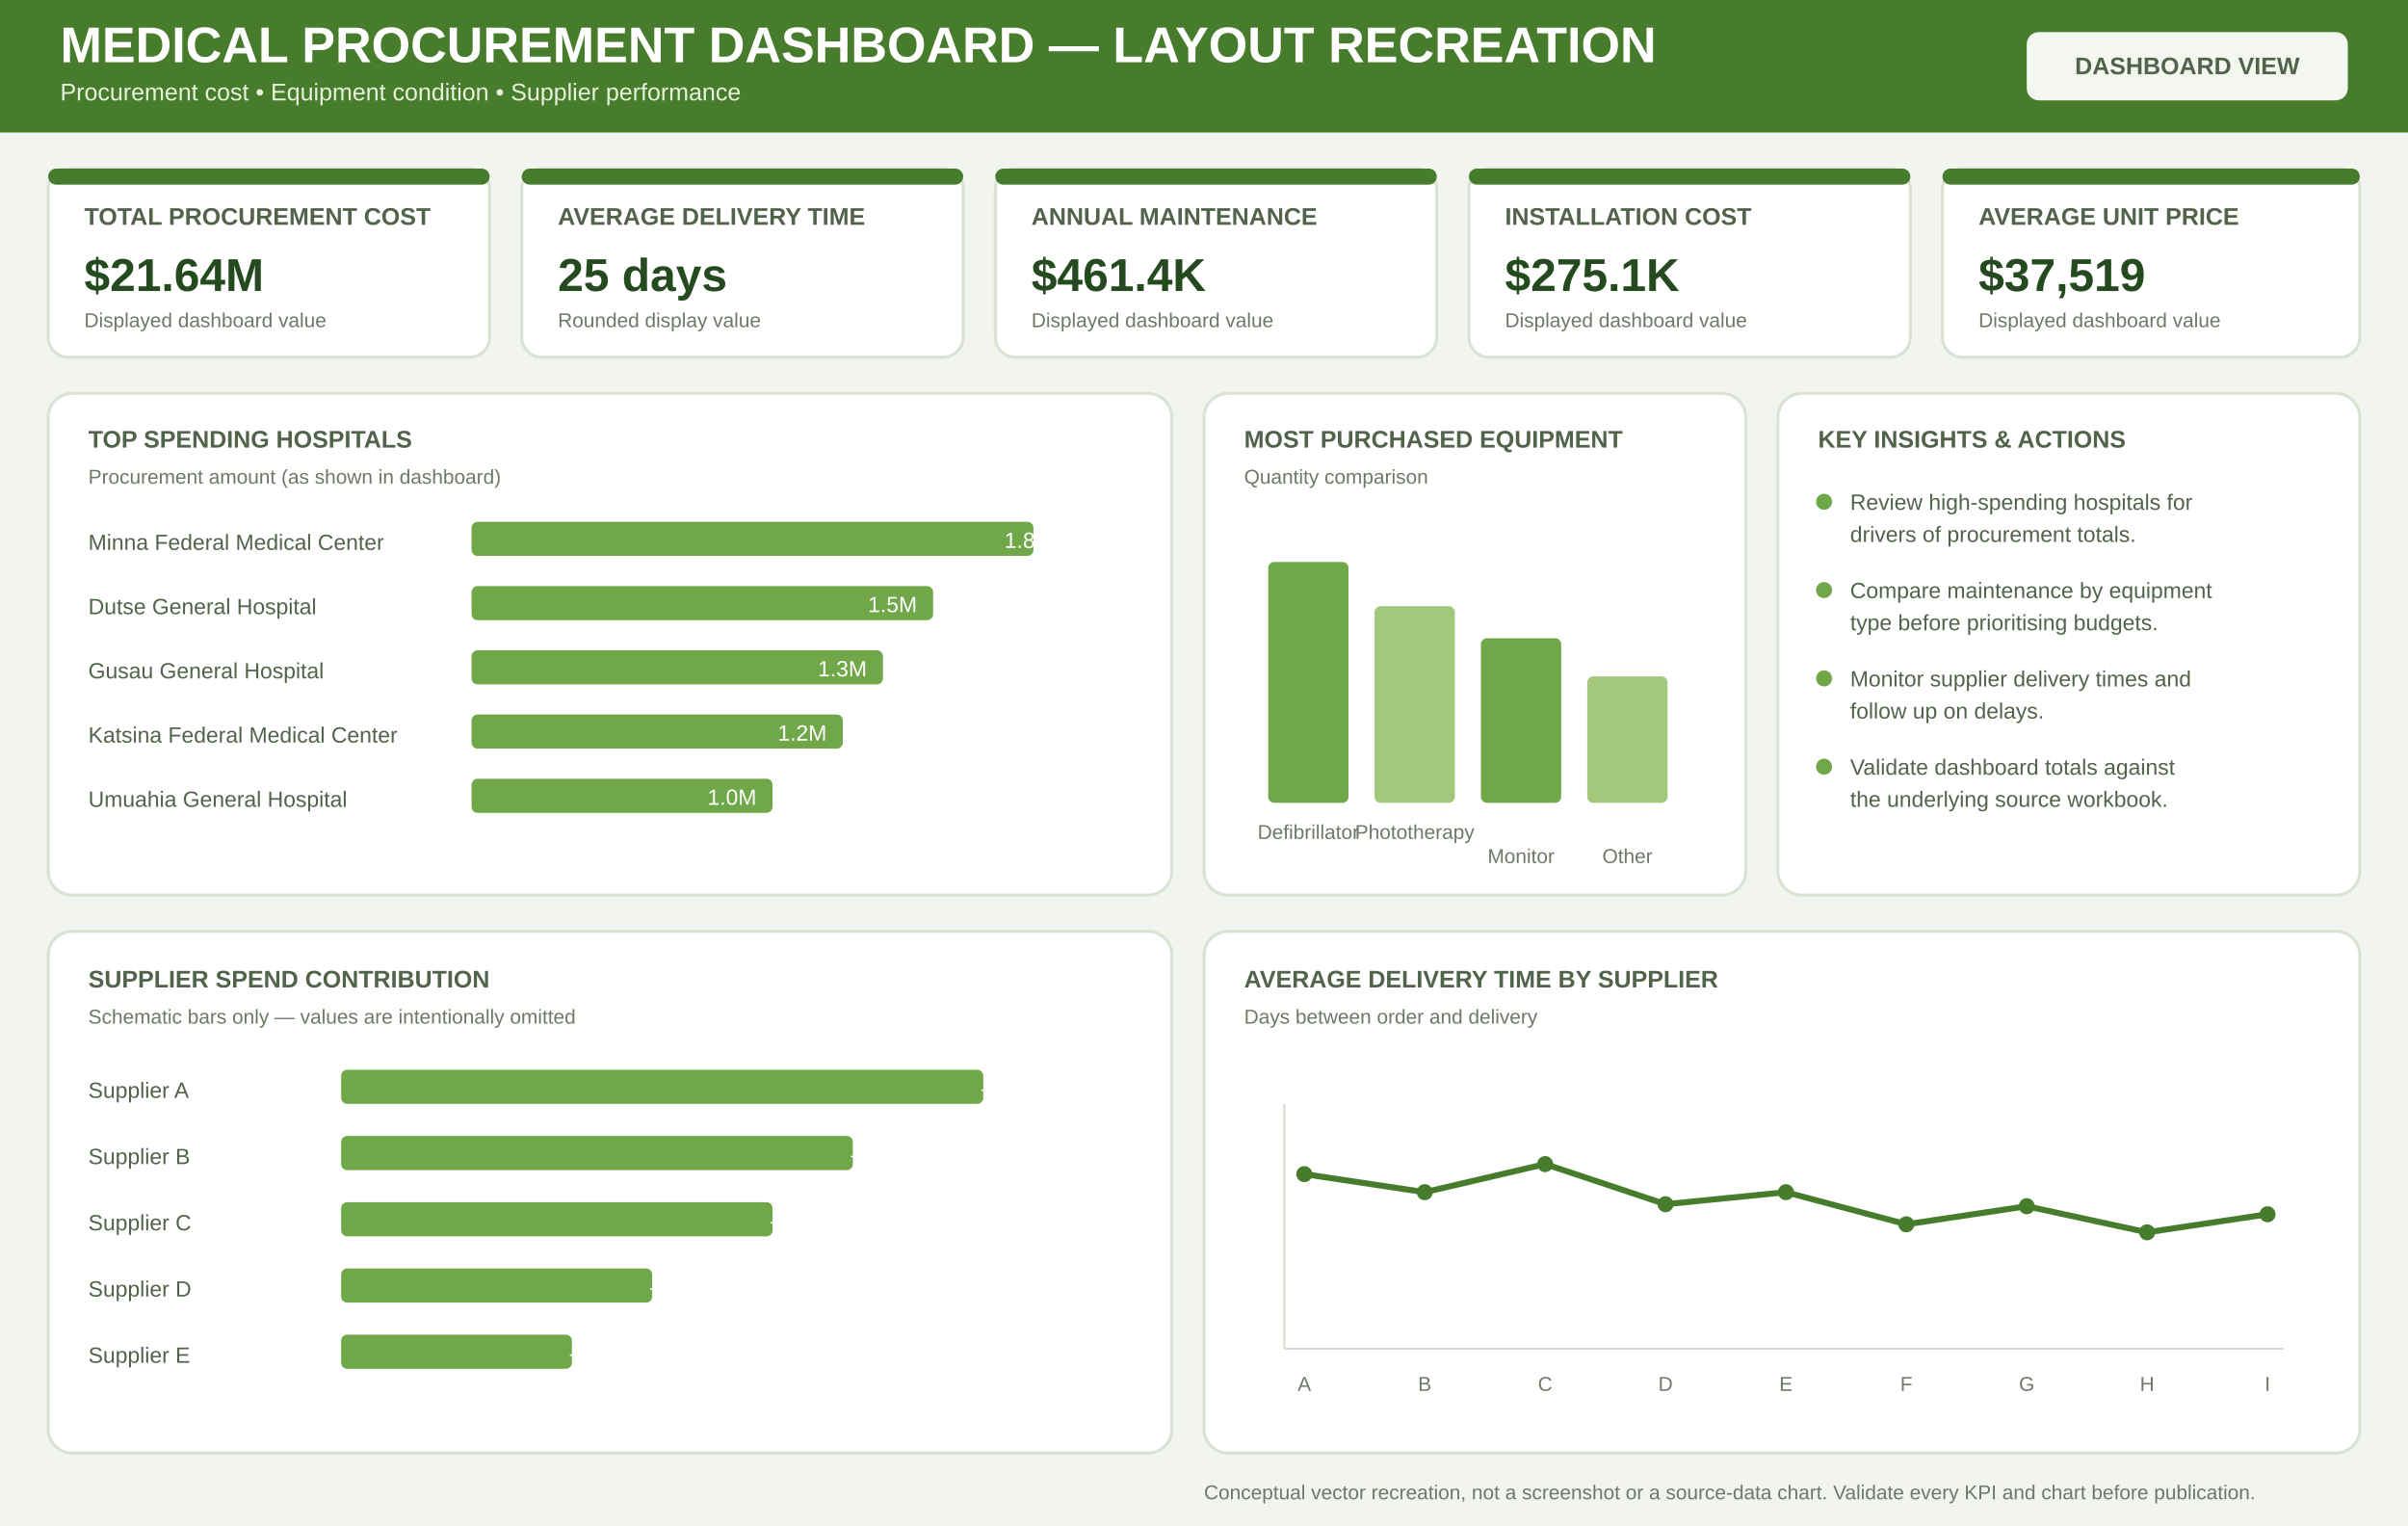
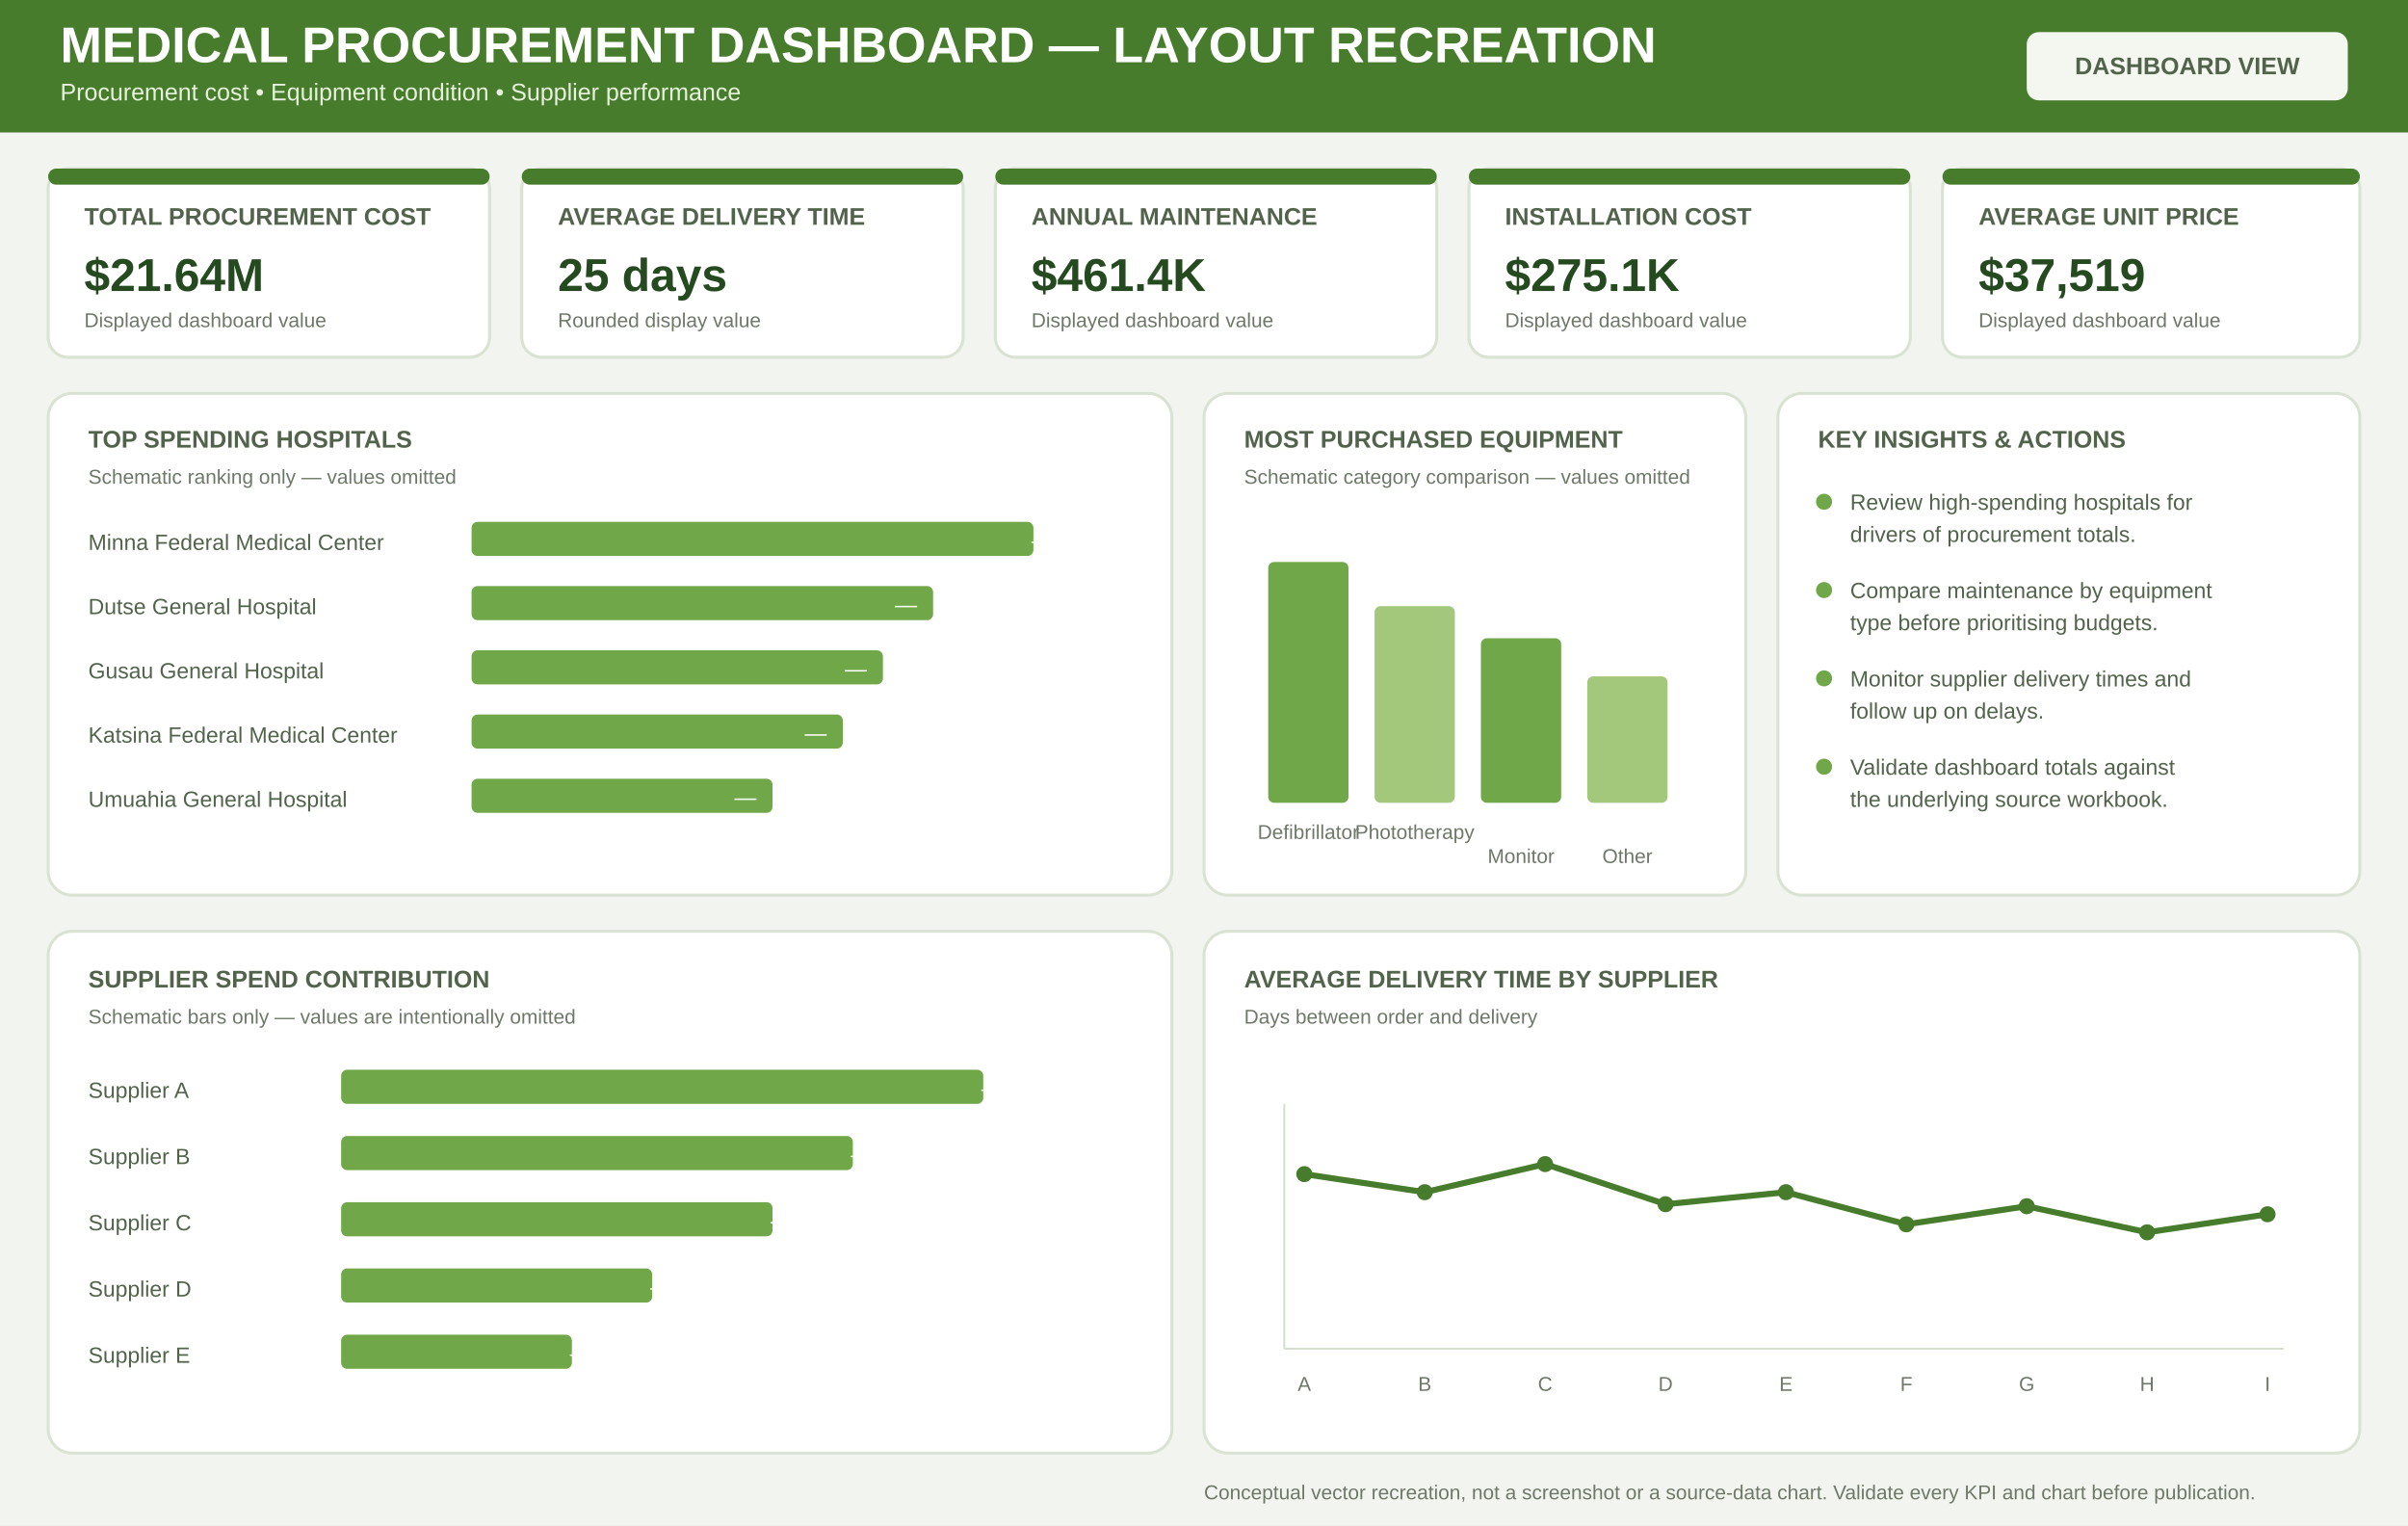
<svg xmlns="http://www.w3.org/2000/svg" width="1200" height="760" viewBox="0 0 1200 760">
  <defs>
    <style>
.bg{fill:#f2f5ef}.panel{fill:#fff;stroke:#d9e2d3;stroke-width:1.5}.green{fill:#477c2c}.dark{fill:#24491f}.muted{fill:#6d7868}.title{font:700 25px Arial,sans-serif;fill:#fff}.subtitle{font:12px Arial,sans-serif;fill:#e7f2dc}.label{font:700 12px Arial,sans-serif;fill:#52634b}.value{font:700 23px Arial,sans-serif;fill:#254a20}.small{font:11px Arial,sans-serif;fill:#52634b}.tiny{font:10px Arial,sans-serif;fill:#6d7868}.bar{fill:#70a849}.bar2{fill:#a3c77b}.line{fill:none;stroke:#477c2c;stroke-width:3}.dot{fill:#477c2c}
</style>
  </defs>
  <rect class="bg" width="1200" height="760" />
  <rect class="green" width="1200" height="66" />
  <text x="30" y="31" class="title">MEDICAL PROCUREMENT DASHBOARD — LAYOUT RECREATION</text>
  <text x="30" y="50" class="subtitle">Procurement cost • Equipment condition • Supplier performance</text>
  <rect x="1010" y="16" width="160" height="34" rx="6" fill="#f4f7ef" />
  <text x="1090" y="37" text-anchor="middle" class="label">DASHBOARD VIEW</text>
  <g>
    <rect class="panel" x="24" y="84" width="220" height="94" rx="10" />
    <rect class="green" x="24" y="84" width="220" height="8" rx="4" />
    <text class="label" x="42" y="112">TOTAL PROCUREMENT COST</text>
    <text class="value" x="42" y="145">$21.64M</text>
    <text class="tiny" x="42" y="163">Displayed dashboard value</text>
    <rect class="panel" x="260" y="84" width="220" height="94" rx="10" />
    <rect class="green" x="260" y="84" width="220" height="8" rx="4" />
    <text class="label" x="278" y="112">AVERAGE DELIVERY TIME</text>
    <text class="value" x="278" y="145">25 days</text>
    <text class="tiny" x="278" y="163">Rounded display value</text>
    <rect class="panel" x="496" y="84" width="220" height="94" rx="10" />
    <rect class="green" x="496" y="84" width="220" height="8" rx="4" />
    <text class="label" x="514" y="112">ANNUAL MAINTENANCE</text>
    <text class="value" x="514" y="145">$461.4K</text>
    <text class="tiny" x="514" y="163">Displayed dashboard value</text>
    <rect class="panel" x="732" y="84" width="220" height="94" rx="10" />
    <rect class="green" x="732" y="84" width="220" height="8" rx="4" />
    <text class="label" x="750" y="112">INSTALLATION COST</text>
    <text class="value" x="750" y="145">$275.1K</text>
    <text class="tiny" x="750" y="163">Displayed dashboard value</text>
    <rect class="panel" x="968" y="84" width="208" height="94" rx="10" />
    <rect class="green" x="968" y="84" width="208" height="8" rx="4" />
    <text class="label" x="986" y="112">AVERAGE UNIT PRICE</text>
    <text class="value" x="986" y="145">$37,519</text>
    <text class="tiny" x="986" y="163">Displayed dashboard value</text>
  </g>
  <rect class="panel" x="24" y="196" width="560" height="250" rx="12" />
  <text class="label" x="44" y="223">TOP SPENDING HOSPITALS</text>
-   <text class="tiny" x="44" y="241">Procurement amount (as shown in dashboard)</text>
+   <text class="tiny" x="44" y="241">Schematic ranking only — values omitted</text>
  <g class="small">
    <text x="44" y="274">Minna Federal Medical Center</text>
    <rect class="bar" x="235" y="260" width="280" height="17" rx="3" />
-     <text x="525" y="273" text-anchor="end" fill="#fff">1.8M</text>
+     <text x="525" y="273" text-anchor="end" fill="#fff">—</text>
    <text x="44" y="306">Dutse General Hospital</text>
    <rect class="bar" x="235" y="292" width="230" height="17" rx="3" />
-     <text x="457" y="305" text-anchor="end" fill="#fff">1.5M</text>
+     <text x="457" y="305" text-anchor="end" fill="#fff">—</text>
    <text x="44" y="338">Gusau General Hospital</text>
    <rect class="bar" x="235" y="324" width="205" height="17" rx="3" />
-     <text x="432" y="337" text-anchor="end" fill="#fff">1.3M</text>
+     <text x="432" y="337" text-anchor="end" fill="#fff">—</text>
    <text x="44" y="370">Katsina Federal Medical Center</text>
    <rect class="bar" x="235" y="356" width="185" height="17" rx="3" />
-     <text x="412" y="369" text-anchor="end" fill="#fff">1.2M</text>
+     <text x="412" y="369" text-anchor="end" fill="#fff">—</text>
    <text x="44" y="402">Umuahia General Hospital</text>
    <rect class="bar" x="235" y="388" width="150" height="17" rx="3" />
-     <text x="377" y="401" text-anchor="end" fill="#fff">1.0M</text>
+     <text x="377" y="401" text-anchor="end" fill="#fff">—</text>
  </g>
  <rect class="panel" x="600" y="196" width="270" height="250" rx="12" />
  <text class="label" x="620" y="223">MOST PURCHASED EQUIPMENT</text>
-   <text class="tiny" x="620" y="241">Quantity comparison</text>
+   <text class="tiny" x="620" y="241">Schematic category comparison — values omitted</text>
  <g>
    <rect class="bar" x="632" y="280" width="40" height="120" rx="3" />
    <rect class="bar2" x="685" y="302" width="40" height="98" rx="3" />
    <rect class="bar" x="738" y="318" width="40" height="82" rx="3" />
    <rect class="bar2" x="791" y="337" width="40" height="63" rx="3" />
    <text class="tiny" x="652" y="418" text-anchor="middle">Defibrillator</text>
    <text class="tiny" x="705" y="418" text-anchor="middle">Phototherapy</text>
    <text class="tiny" x="758" y="430" text-anchor="middle">Monitor</text>
    <text class="tiny" x="811" y="430" text-anchor="middle">Other</text>
  </g>
  <rect class="panel" x="886" y="196" width="290" height="250" rx="12" />
  <text class="label" x="906" y="223">KEY INSIGHTS &amp; ACTIONS</text>
  <circle cx="909" cy="250" r="4" fill="#70a849" />
  <text class="small" x="922" y="254">Review high-spending hospitals for</text>
  <text class="small" x="922" y="270">drivers of procurement totals.</text>
  <circle cx="909" cy="294" r="4" fill="#70a849" />
  <text class="small" x="922" y="298">Compare maintenance by equipment</text>
  <text class="small" x="922" y="314">type before prioritising budgets.</text>
  <circle cx="909" cy="338" r="4" fill="#70a849" />
  <text class="small" x="922" y="342">Monitor supplier delivery times and</text>
  <text class="small" x="922" y="358">follow up on delays.</text>
  <circle cx="909" cy="382" r="4" fill="#70a849" />
  <text class="small" x="922" y="386">Validate dashboard totals against</text>
  <text class="small" x="922" y="402">the underlying source workbook.</text>
  <rect class="panel" x="24" y="464" width="560" height="260" rx="12" />
  <text class="label" x="44" y="492">SUPPLIER SPEND CONTRIBUTION</text>
  <text class="tiny" x="44" y="510">Schematic bars only — values are intentionally omitted</text>
  <g class="small">
    <text x="44" y="547">Supplier A</text>
    <rect class="bar" x="170" y="533" width="320" height="17" rx="3" />
    <text x="500" y="546" text-anchor="end" fill="#fff">—</text>
    <text x="44" y="580">Supplier B</text>
    <rect class="bar" x="170" y="566" width="255" height="17" rx="3" />
    <text x="435" y="579" text-anchor="end" fill="#fff">—</text>
    <text x="44" y="613">Supplier C</text>
    <rect class="bar" x="170" y="599" width="215" height="17" rx="3" />
    <text x="395" y="612" text-anchor="end" fill="#fff">—</text>
    <text x="44" y="646">Supplier D</text>
    <rect class="bar" x="170" y="632" width="155" height="17" rx="3" />
    <text x="335" y="645" text-anchor="end" fill="#fff">—</text>
    <text x="44" y="679">Supplier E</text>
    <rect class="bar" x="170" y="665" width="115" height="17" rx="3" />
    <text x="295" y="678" text-anchor="end" fill="#fff">—</text>
  </g>
  <rect class="panel" x="600" y="464" width="576" height="260" rx="12" />
  <text class="label" x="620" y="492">AVERAGE DELIVERY TIME BY SUPPLIER</text>
  <text class="tiny" x="620" y="510">Days between order and delivery</text>
  <line x1="640" y1="672" x2="1138" y2="672" stroke="#d5dfcf" />
  <line x1="640" y1="550" x2="640" y2="672" stroke="#d5dfcf" />
  <polyline class="line" points="650,585 710,594 770,580 830,600 890,594 950,610 1010,601 1070,614 1130,605" />
  <g class="dot">
    <circle cx="650" cy="585" r="4" />
    <circle cx="710" cy="594" r="4" />
    <circle cx="770" cy="580" r="4" />
    <circle cx="830" cy="600" r="4" />
    <circle cx="890" cy="594" r="4" />
    <circle cx="950" cy="610" r="4" />
    <circle cx="1010" cy="601" r="4" />
    <circle cx="1070" cy="614" r="4" />
    <circle cx="1130" cy="605" r="4" />
  </g>
  <g class="tiny">
    <text x="650" y="693" text-anchor="middle">A</text>
    <text x="710" y="693" text-anchor="middle">B</text>
    <text x="770" y="693" text-anchor="middle">C</text>
    <text x="830" y="693" text-anchor="middle">D</text>
    <text x="890" y="693" text-anchor="middle">E</text>
    <text x="950" y="693" text-anchor="middle">F</text>
    <text x="1010" y="693" text-anchor="middle">G</text>
    <text x="1070" y="693" text-anchor="middle">H</text>
    <text x="1130" y="693" text-anchor="middle">I</text>
  </g>
  <text class="tiny" x="600" y="747">Conceptual vector recreation, not a screenshot or a source-data chart. Validate every KPI and chart before publication.</text>
</svg>
